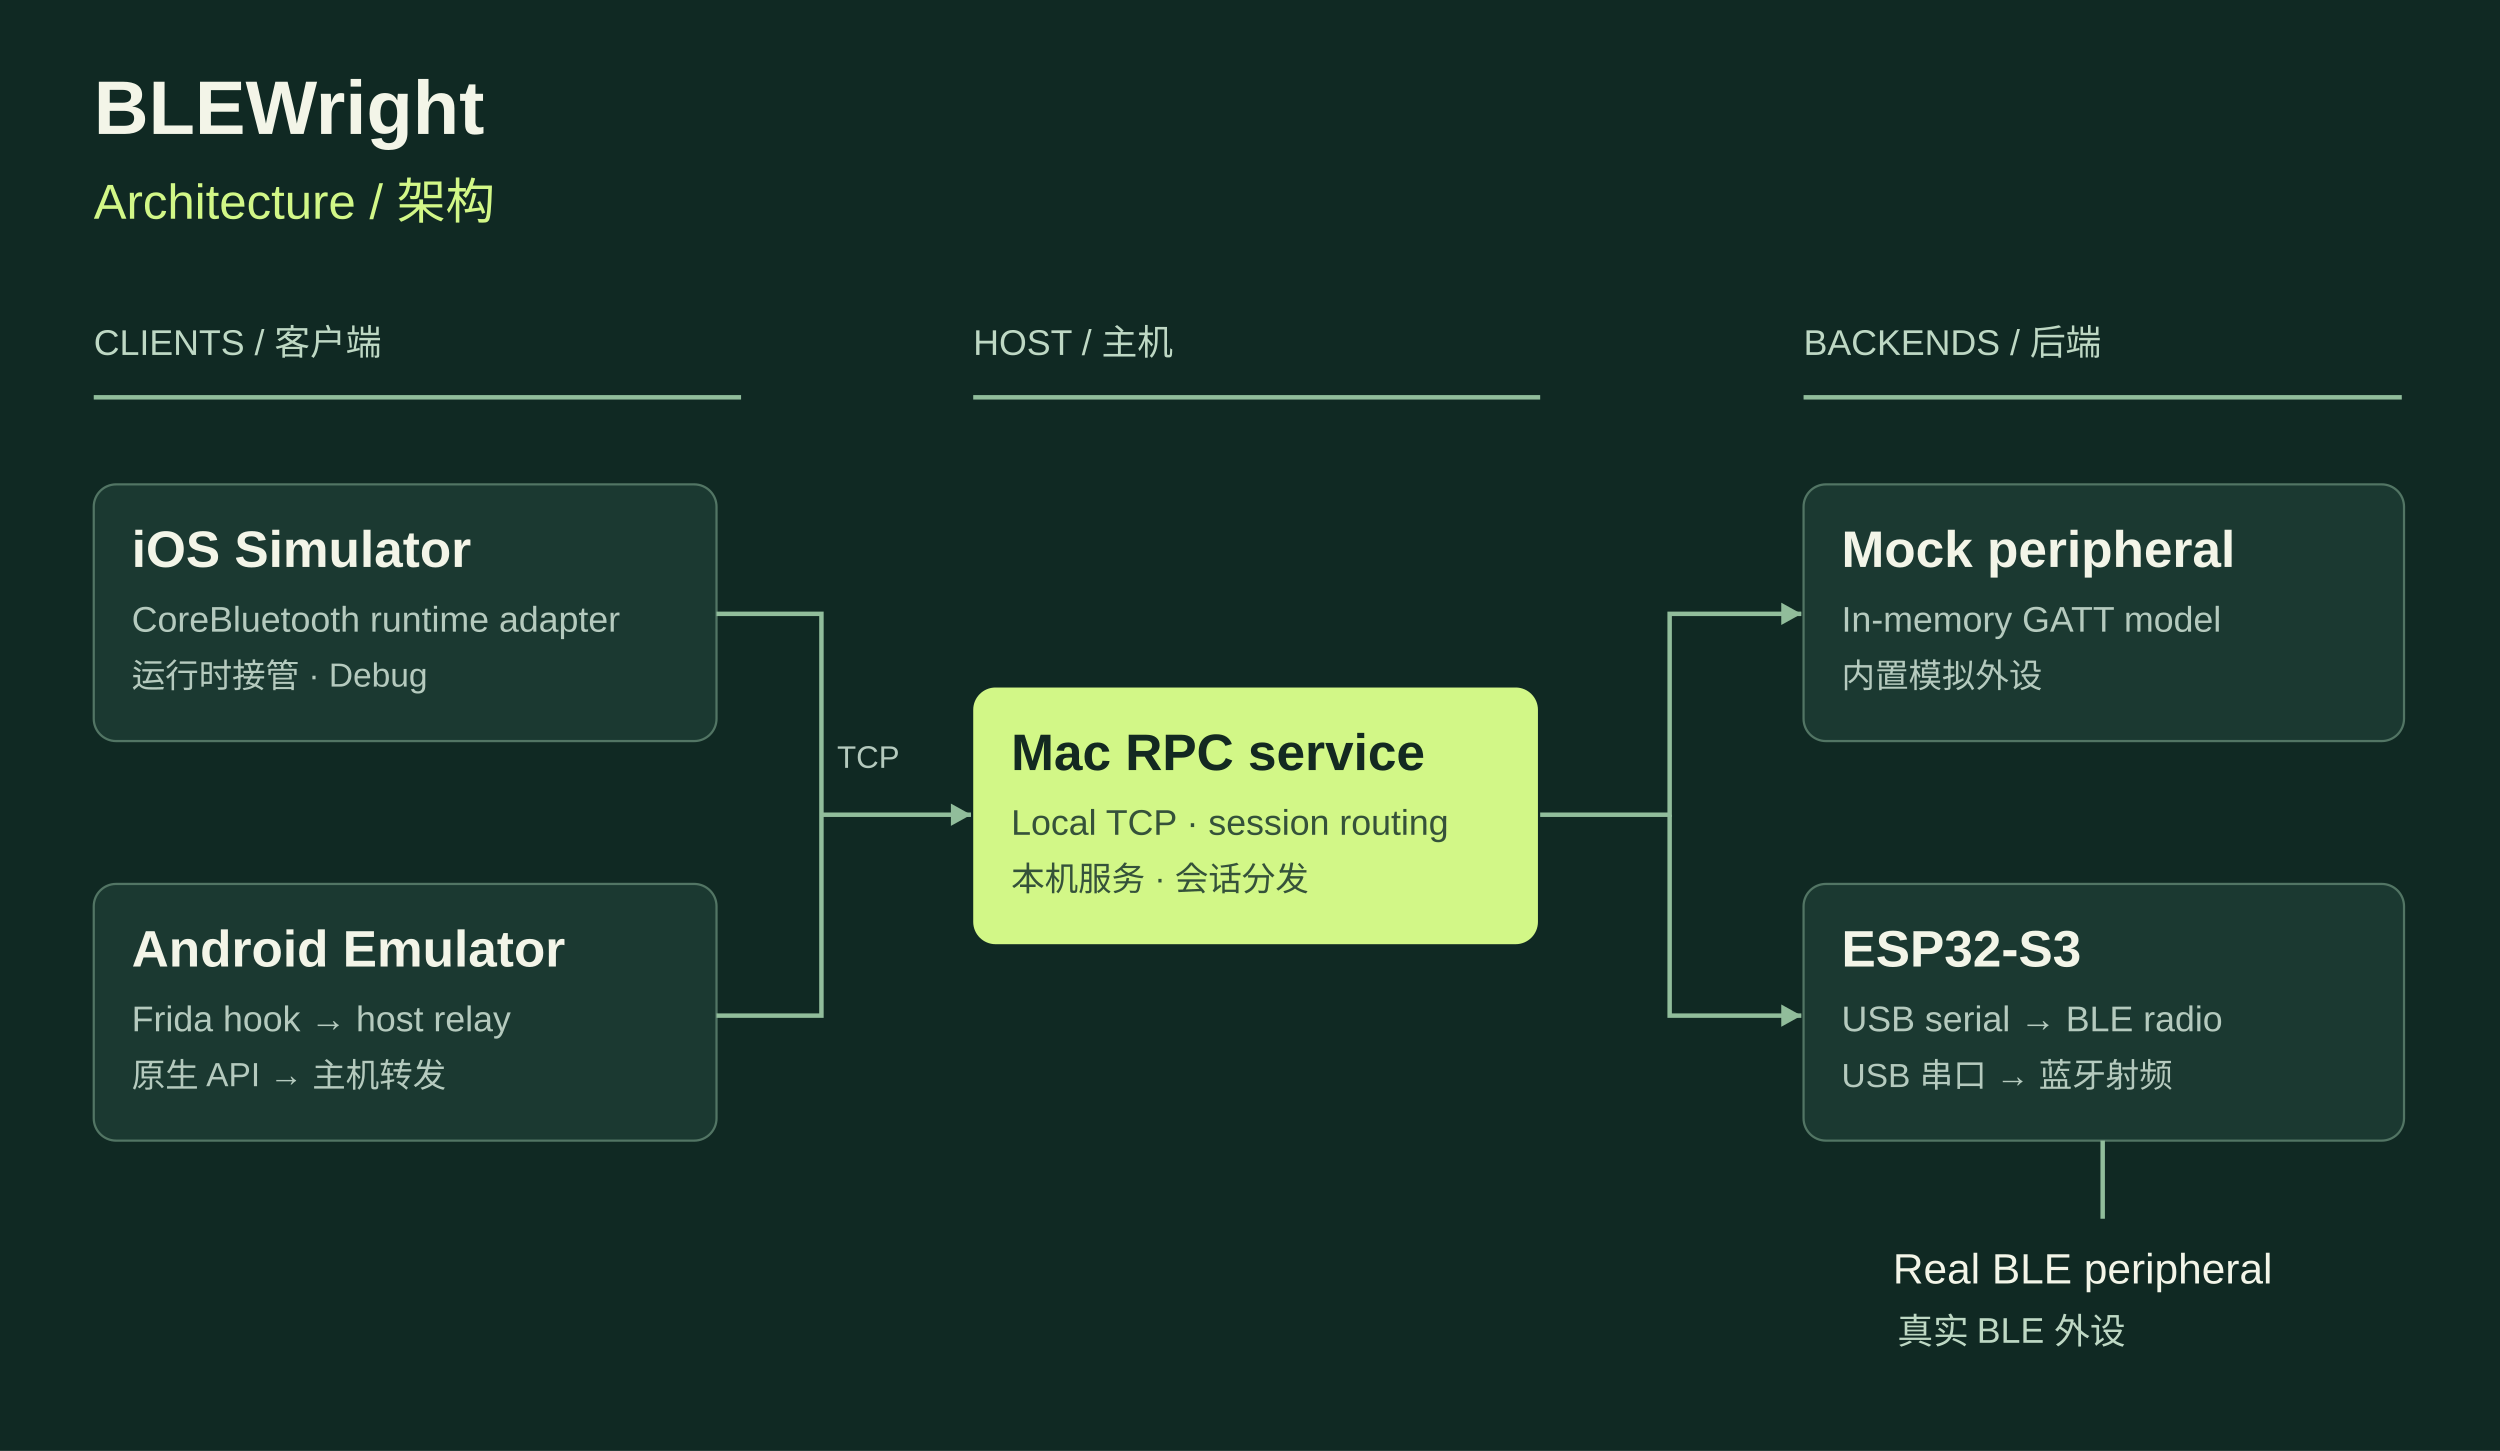
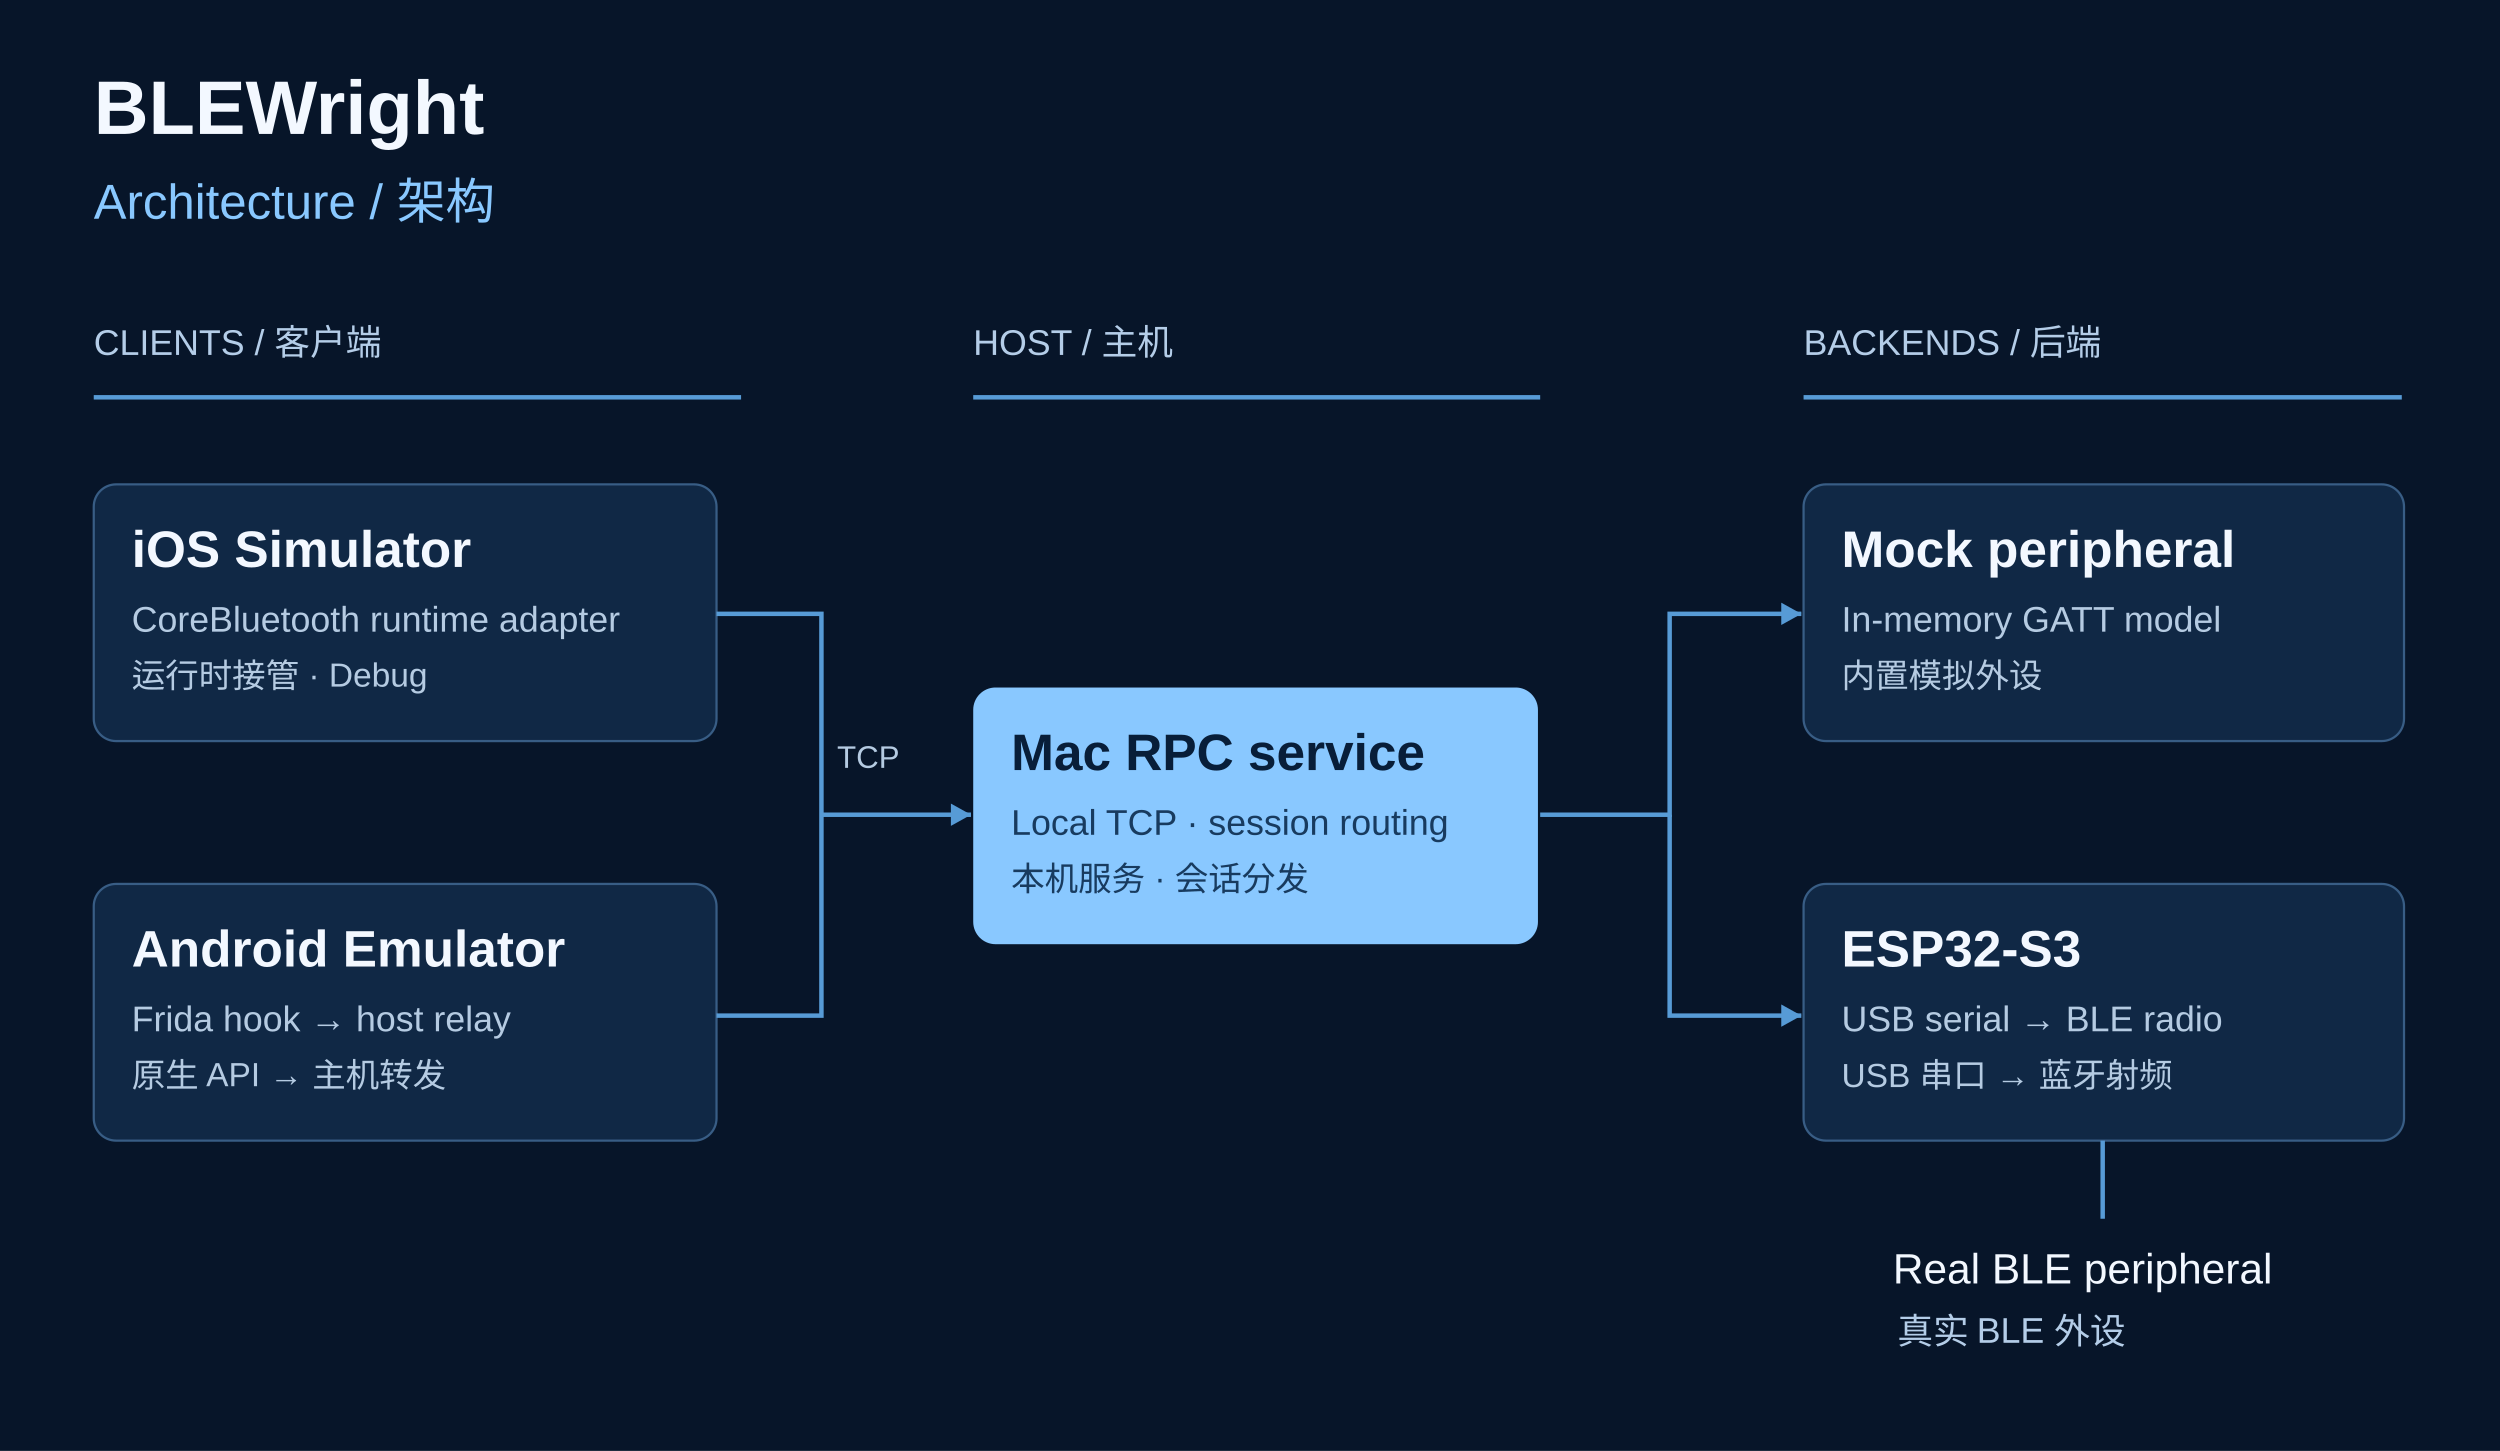
<svg xmlns="http://www.w3.org/2000/svg" width="1120" height="650" viewBox="0 0 1120 650" role="img" aria-labelledby="title desc">
-   <rect x="0" y="0" width="1120" height="650" rx="0" fill="#102923" stroke="none" />
-   <text x="42" y="60" fill="#f3f5e8" font-family="Helvetica Neue,Arial,PingFang SC,Hiragino Sans GB,sans-serif" font-size="34" font-weight="700">BLEWright</text>
-   <text x="42" y="98" fill="#d2f787" font-family="Helvetica Neue,Arial,PingFang SC,Hiragino Sans GB,sans-serif" font-size="22" font-weight="400">Architecture  /  架构</text>
-   <text x="42" y="159" fill="#bed8c4" font-family="Helvetica Neue,Arial,PingFang SC,Hiragino Sans GB,sans-serif" font-size="16" font-weight="400">CLIENTS  /  客户端</text>
-   <text x="436" y="159" fill="#bed8c4" font-family="Helvetica Neue,Arial,PingFang SC,Hiragino Sans GB,sans-serif" font-size="16" font-weight="400">HOST  /  主机</text>
-   <text x="808" y="159" fill="#bed8c4" font-family="Helvetica Neue,Arial,PingFang SC,Hiragino Sans GB,sans-serif" font-size="16" font-weight="400">BACKENDS  /  后端</text>
-   <polyline points="42,178 332,178" fill="none" stroke="#91bd9b" stroke-width="2" />
-   <polyline points="436,178 690,178" fill="none" stroke="#91bd9b" stroke-width="2" />
-   <polyline points="808,178 1076,178" fill="none" stroke="#91bd9b" stroke-width="2" />
-   <rect x="42" y="217" width="279" height="115" rx="10" fill="#1b3931" stroke="#527564" />
-   <text x="59" y="254" fill="#f3f5e8" font-family="Helvetica Neue,Arial,PingFang SC,Hiragino Sans GB,sans-serif" font-size="23" font-weight="700">iOS Simulator</text>
-   <text x="59" y="283" fill="#b5cabe" font-family="Helvetica Neue,Arial,PingFang SC,Hiragino Sans GB,sans-serif" font-size="16" font-weight="400">CoreBluetooth runtime adapter</text>
-   <text x="59" y="308" fill="#b5cabe" font-family="Helvetica Neue,Arial,PingFang SC,Hiragino Sans GB,sans-serif" font-size="15" font-weight="400">运行时接管 · Debug</text>
-   <rect x="42" y="396" width="279" height="115" rx="10" fill="#1b3931" stroke="#527564" />
-   <text x="59" y="433" fill="#f3f5e8" font-family="Helvetica Neue,Arial,PingFang SC,Hiragino Sans GB,sans-serif" font-size="23" font-weight="700">Android Emulator</text>
-   <text x="59" y="462" fill="#b5cabe" font-family="Helvetica Neue,Arial,PingFang SC,Hiragino Sans GB,sans-serif" font-size="16" font-weight="400">Frida hook → host relay</text>
-   <text x="59" y="487" fill="#b5cabe" font-family="Helvetica Neue,Arial,PingFang SC,Hiragino Sans GB,sans-serif" font-size="15" font-weight="400">原生 API → 主机转发</text>
-   <polyline points="321,275 368,275 368,455 321,455" fill="none" stroke="#91bd9b" stroke-width="2" />
-   <polyline points="368,365 435,365" fill="none" stroke="#91bd9b" stroke-width="2" />
-   <polygon points="435,365 426,360 426,370" fill="#91bd9b" />
-   <text x="375" y="344" fill="#b5cabe" font-family="Helvetica Neue,Arial,PingFang SC,Hiragino Sans GB,sans-serif" font-size="14" font-weight="400">TCP</text>
-   <rect x="436" y="308" width="253" height="115" rx="10" fill="#d2f787" stroke="none" />
-   <text x="453" y="345" fill="#132921" font-family="Helvetica Neue,Arial,PingFang SC,Hiragino Sans GB,sans-serif" font-size="23" font-weight="700">Mac RPC service</text>
-   <text x="453" y="374" fill="#35523a" font-family="Helvetica Neue,Arial,PingFang SC,Hiragino Sans GB,sans-serif" font-size="16" font-weight="400">Local TCP · session routing</text>
-   <text x="453" y="399" fill="#35523a" font-family="Helvetica Neue,Arial,PingFang SC,Hiragino Sans GB,sans-serif" font-size="15" font-weight="400">本机服务 · 会话分发</text>
-   <polyline points="690,365 748,365 748,275 807,275" fill="none" stroke="#91bd9b" stroke-width="2" />
-   <polygon points="807,275 798,270 798,280" fill="#91bd9b" />
-   <polyline points="748,365 748,455 807,455" fill="none" stroke="#91bd9b" stroke-width="2" />
-   <polygon points="807,455 798,450 798,460" fill="#91bd9b" />
-   <rect x="808" y="217" width="269" height="115" rx="10" fill="#1b3931" stroke="#527564" />
-   <text x="825" y="254" fill="#f3f5e8" font-family="Helvetica Neue,Arial,PingFang SC,Hiragino Sans GB,sans-serif" font-size="23" font-weight="700">Mock peripheral</text>
-   <text x="825" y="283" fill="#b5cabe" font-family="Helvetica Neue,Arial,PingFang SC,Hiragino Sans GB,sans-serif" font-size="16" font-weight="400">In-memory GATT model</text>
-   <text x="825" y="308" fill="#b5cabe" font-family="Helvetica Neue,Arial,PingFang SC,Hiragino Sans GB,sans-serif" font-size="15" font-weight="400">内置模拟外设</text>
-   <rect x="808" y="396" width="269" height="115" rx="10" fill="#1b3931" stroke="#527564" />
-   <text x="825" y="433" fill="#f3f5e8" font-family="Helvetica Neue,Arial,PingFang SC,Hiragino Sans GB,sans-serif" font-size="23" font-weight="700">ESP32-S3</text>
-   <text x="825" y="462" fill="#b5cabe" font-family="Helvetica Neue,Arial,PingFang SC,Hiragino Sans GB,sans-serif" font-size="16" font-weight="400">USB serial → BLE radio</text>
-   <text x="825" y="487" fill="#b5cabe" font-family="Helvetica Neue,Arial,PingFang SC,Hiragino Sans GB,sans-serif" font-size="15" font-weight="400">USB 串口 → 蓝牙射频</text>
-   <path d="M 942 511 v 35" fill="none" stroke="#91bd9b" stroke-width="2" />
-   <text x="848" y="575" fill="#f3f5e8" font-family="Helvetica Neue,Arial,PingFang SC,Hiragino Sans GB,sans-serif" font-size="19" font-weight="400">Real BLE peripheral</text>
-   <text x="850" y="602" fill="#bed8c4" font-family="Helvetica Neue,Arial,PingFang SC,Hiragino Sans GB,sans-serif" font-size="16" font-weight="400">真实 BLE 外设</text>
+   <rect x="0" y="0" width="1120" height="650" rx="0" fill="#071529" stroke="none" />
+   <text x="42" y="60" fill="#f3f8ff" font-family="Helvetica Neue,Arial,PingFang SC,Hiragino Sans GB,sans-serif" font-size="34" font-weight="700">BLEWright</text>
+   <text x="42" y="98" fill="#89C8FF" font-family="Helvetica Neue,Arial,PingFang SC,Hiragino Sans GB,sans-serif" font-size="22" font-weight="400">Architecture  /  架构</text>
+   <text x="42" y="159" fill="#b4cde8" font-family="Helvetica Neue,Arial,PingFang SC,Hiragino Sans GB,sans-serif" font-size="16" font-weight="400">CLIENTS  /  客户端</text>
+   <text x="436" y="159" fill="#b4cde8" font-family="Helvetica Neue,Arial,PingFang SC,Hiragino Sans GB,sans-serif" font-size="16" font-weight="400">HOST  /  主机</text>
+   <text x="808" y="159" fill="#b4cde8" font-family="Helvetica Neue,Arial,PingFang SC,Hiragino Sans GB,sans-serif" font-size="16" font-weight="400">BACKENDS  /  后端</text>
+   <polyline points="42,178 332,178" fill="none" stroke="#579bd6" stroke-width="2" />
+   <polyline points="436,178 690,178" fill="none" stroke="#579bd6" stroke-width="2" />
+   <polyline points="808,178 1076,178" fill="none" stroke="#579bd6" stroke-width="2" />
+   <rect x="42" y="217" width="279" height="115" rx="10" fill="#102845" stroke="#385d85" />
+   <text x="59" y="254" fill="#f3f8ff" font-family="Helvetica Neue,Arial,PingFang SC,Hiragino Sans GB,sans-serif" font-size="23" font-weight="700">iOS Simulator</text>
+   <text x="59" y="283" fill="#b5cbe2" font-family="Helvetica Neue,Arial,PingFang SC,Hiragino Sans GB,sans-serif" font-size="16" font-weight="400">CoreBluetooth runtime adapter</text>
+   <text x="59" y="308" fill="#b5cbe2" font-family="Helvetica Neue,Arial,PingFang SC,Hiragino Sans GB,sans-serif" font-size="15" font-weight="400">运行时接管 · Debug</text>
+   <rect x="42" y="396" width="279" height="115" rx="10" fill="#102845" stroke="#385d85" />
+   <text x="59" y="433" fill="#f3f8ff" font-family="Helvetica Neue,Arial,PingFang SC,Hiragino Sans GB,sans-serif" font-size="23" font-weight="700">Android Emulator</text>
+   <text x="59" y="462" fill="#b5cbe2" font-family="Helvetica Neue,Arial,PingFang SC,Hiragino Sans GB,sans-serif" font-size="16" font-weight="400">Frida hook → host relay</text>
+   <text x="59" y="487" fill="#b5cbe2" font-family="Helvetica Neue,Arial,PingFang SC,Hiragino Sans GB,sans-serif" font-size="15" font-weight="400">原生 API → 主机转发</text>
+   <polyline points="321,275 368,275 368,455 321,455" fill="none" stroke="#579bd6" stroke-width="2" />
+   <polyline points="368,365 435,365" fill="none" stroke="#579bd6" stroke-width="2" />
+   <polygon points="435,365 426,360 426,370" fill="#579bd6" />
+   <text x="375" y="344" fill="#b5cbe2" font-family="Helvetica Neue,Arial,PingFang SC,Hiragino Sans GB,sans-serif" font-size="14" font-weight="400">TCP</text>
+   <rect x="436" y="308" width="253" height="115" rx="10" fill="#89C8FF" stroke="none" />
+   <text x="453" y="345" fill="#081e39" font-family="Helvetica Neue,Arial,PingFang SC,Hiragino Sans GB,sans-serif" font-size="23" font-weight="700">Mac RPC service</text>
+   <text x="453" y="374" fill="#183b5f" font-family="Helvetica Neue,Arial,PingFang SC,Hiragino Sans GB,sans-serif" font-size="16" font-weight="400">Local TCP · session routing</text>
+   <text x="453" y="399" fill="#183b5f" font-family="Helvetica Neue,Arial,PingFang SC,Hiragino Sans GB,sans-serif" font-size="15" font-weight="400">本机服务 · 会话分发</text>
+   <polyline points="690,365 748,365 748,275 807,275" fill="none" stroke="#579bd6" stroke-width="2" />
+   <polygon points="807,275 798,270 798,280" fill="#579bd6" />
+   <polyline points="748,365 748,455 807,455" fill="none" stroke="#579bd6" stroke-width="2" />
+   <polygon points="807,455 798,450 798,460" fill="#579bd6" />
+   <rect x="808" y="217" width="269" height="115" rx="10" fill="#102845" stroke="#385d85" />
+   <text x="825" y="254" fill="#f3f8ff" font-family="Helvetica Neue,Arial,PingFang SC,Hiragino Sans GB,sans-serif" font-size="23" font-weight="700">Mock peripheral</text>
+   <text x="825" y="283" fill="#b5cbe2" font-family="Helvetica Neue,Arial,PingFang SC,Hiragino Sans GB,sans-serif" font-size="16" font-weight="400">In-memory GATT model</text>
+   <text x="825" y="308" fill="#b5cbe2" font-family="Helvetica Neue,Arial,PingFang SC,Hiragino Sans GB,sans-serif" font-size="15" font-weight="400">内置模拟外设</text>
+   <rect x="808" y="396" width="269" height="115" rx="10" fill="#102845" stroke="#385d85" />
+   <text x="825" y="433" fill="#f3f8ff" font-family="Helvetica Neue,Arial,PingFang SC,Hiragino Sans GB,sans-serif" font-size="23" font-weight="700">ESP32-S3</text>
+   <text x="825" y="462" fill="#b5cbe2" font-family="Helvetica Neue,Arial,PingFang SC,Hiragino Sans GB,sans-serif" font-size="16" font-weight="400">USB serial → BLE radio</text>
+   <text x="825" y="487" fill="#b5cbe2" font-family="Helvetica Neue,Arial,PingFang SC,Hiragino Sans GB,sans-serif" font-size="15" font-weight="400">USB 串口 → 蓝牙射频</text>
+   <path d="M 942 511 v 35" fill="none" stroke="#579bd6" stroke-width="2" />
+   <text x="848" y="575" fill="#f3f8ff" font-family="Helvetica Neue,Arial,PingFang SC,Hiragino Sans GB,sans-serif" font-size="19" font-weight="400">Real BLE peripheral</text>
+   <text x="850" y="602" fill="#b4cde8" font-family="Helvetica Neue,Arial,PingFang SC,Hiragino Sans GB,sans-serif" font-size="16" font-weight="400">真实 BLE 外设</text>
</svg>
